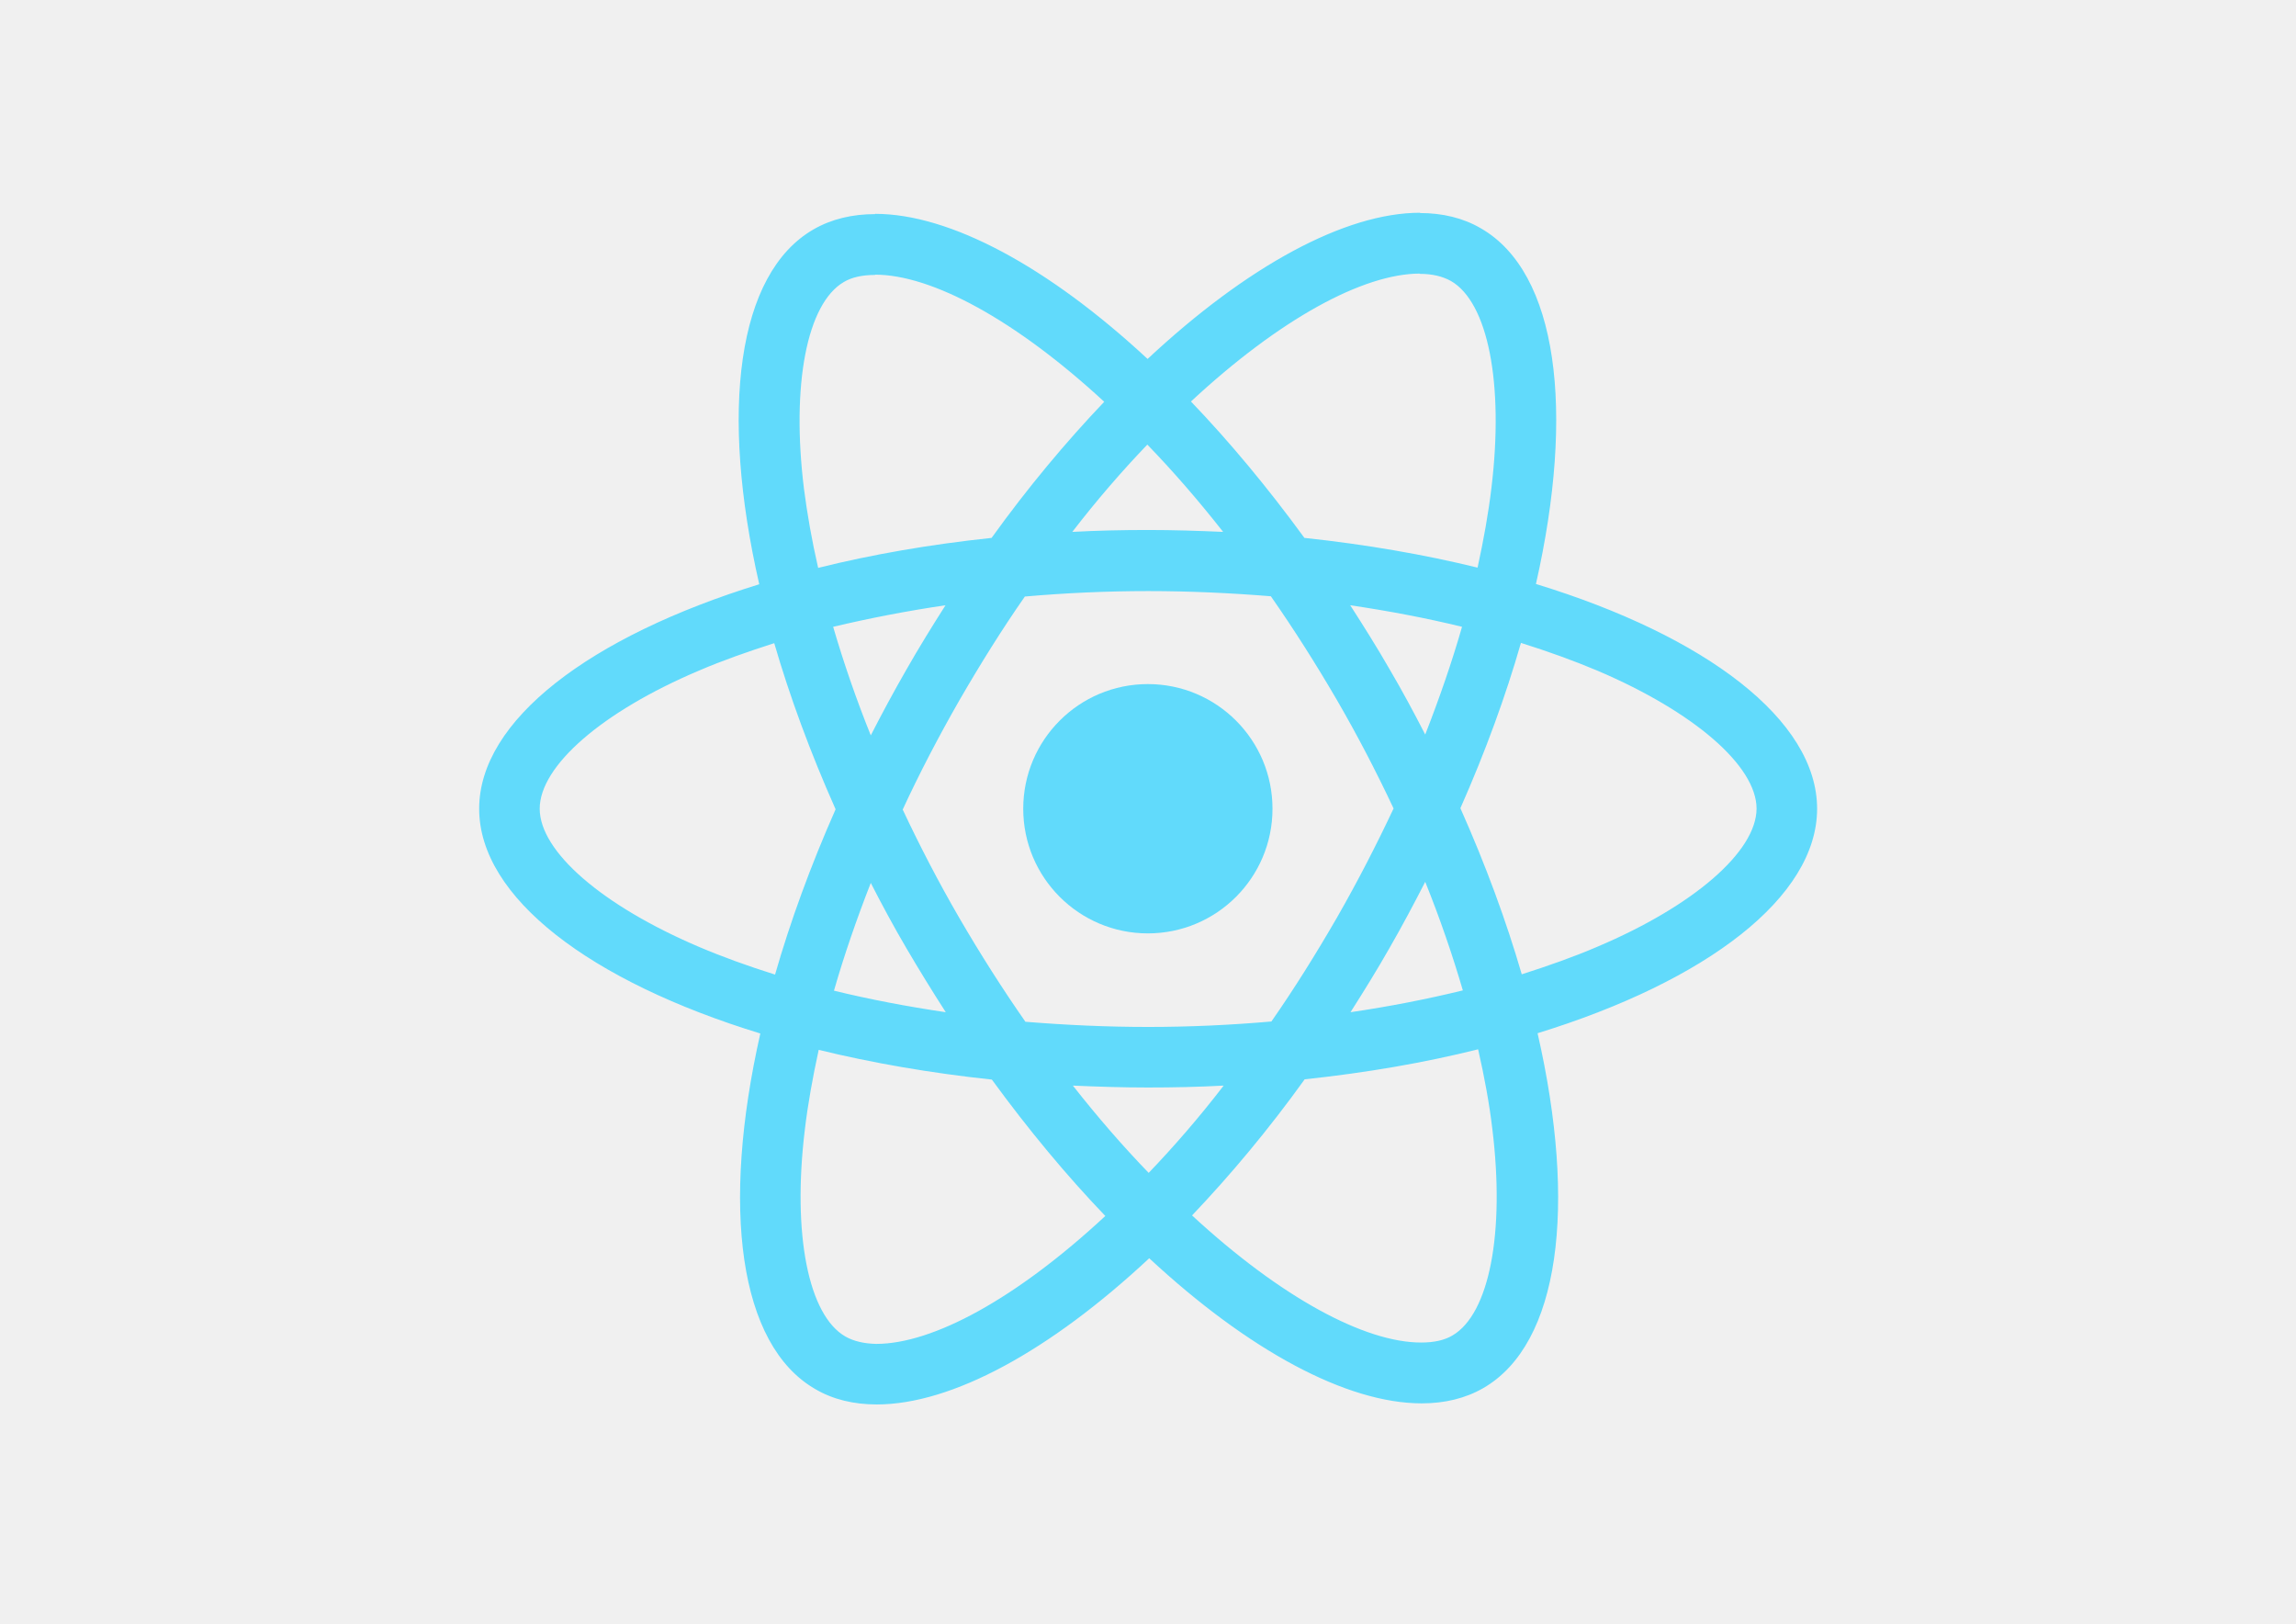
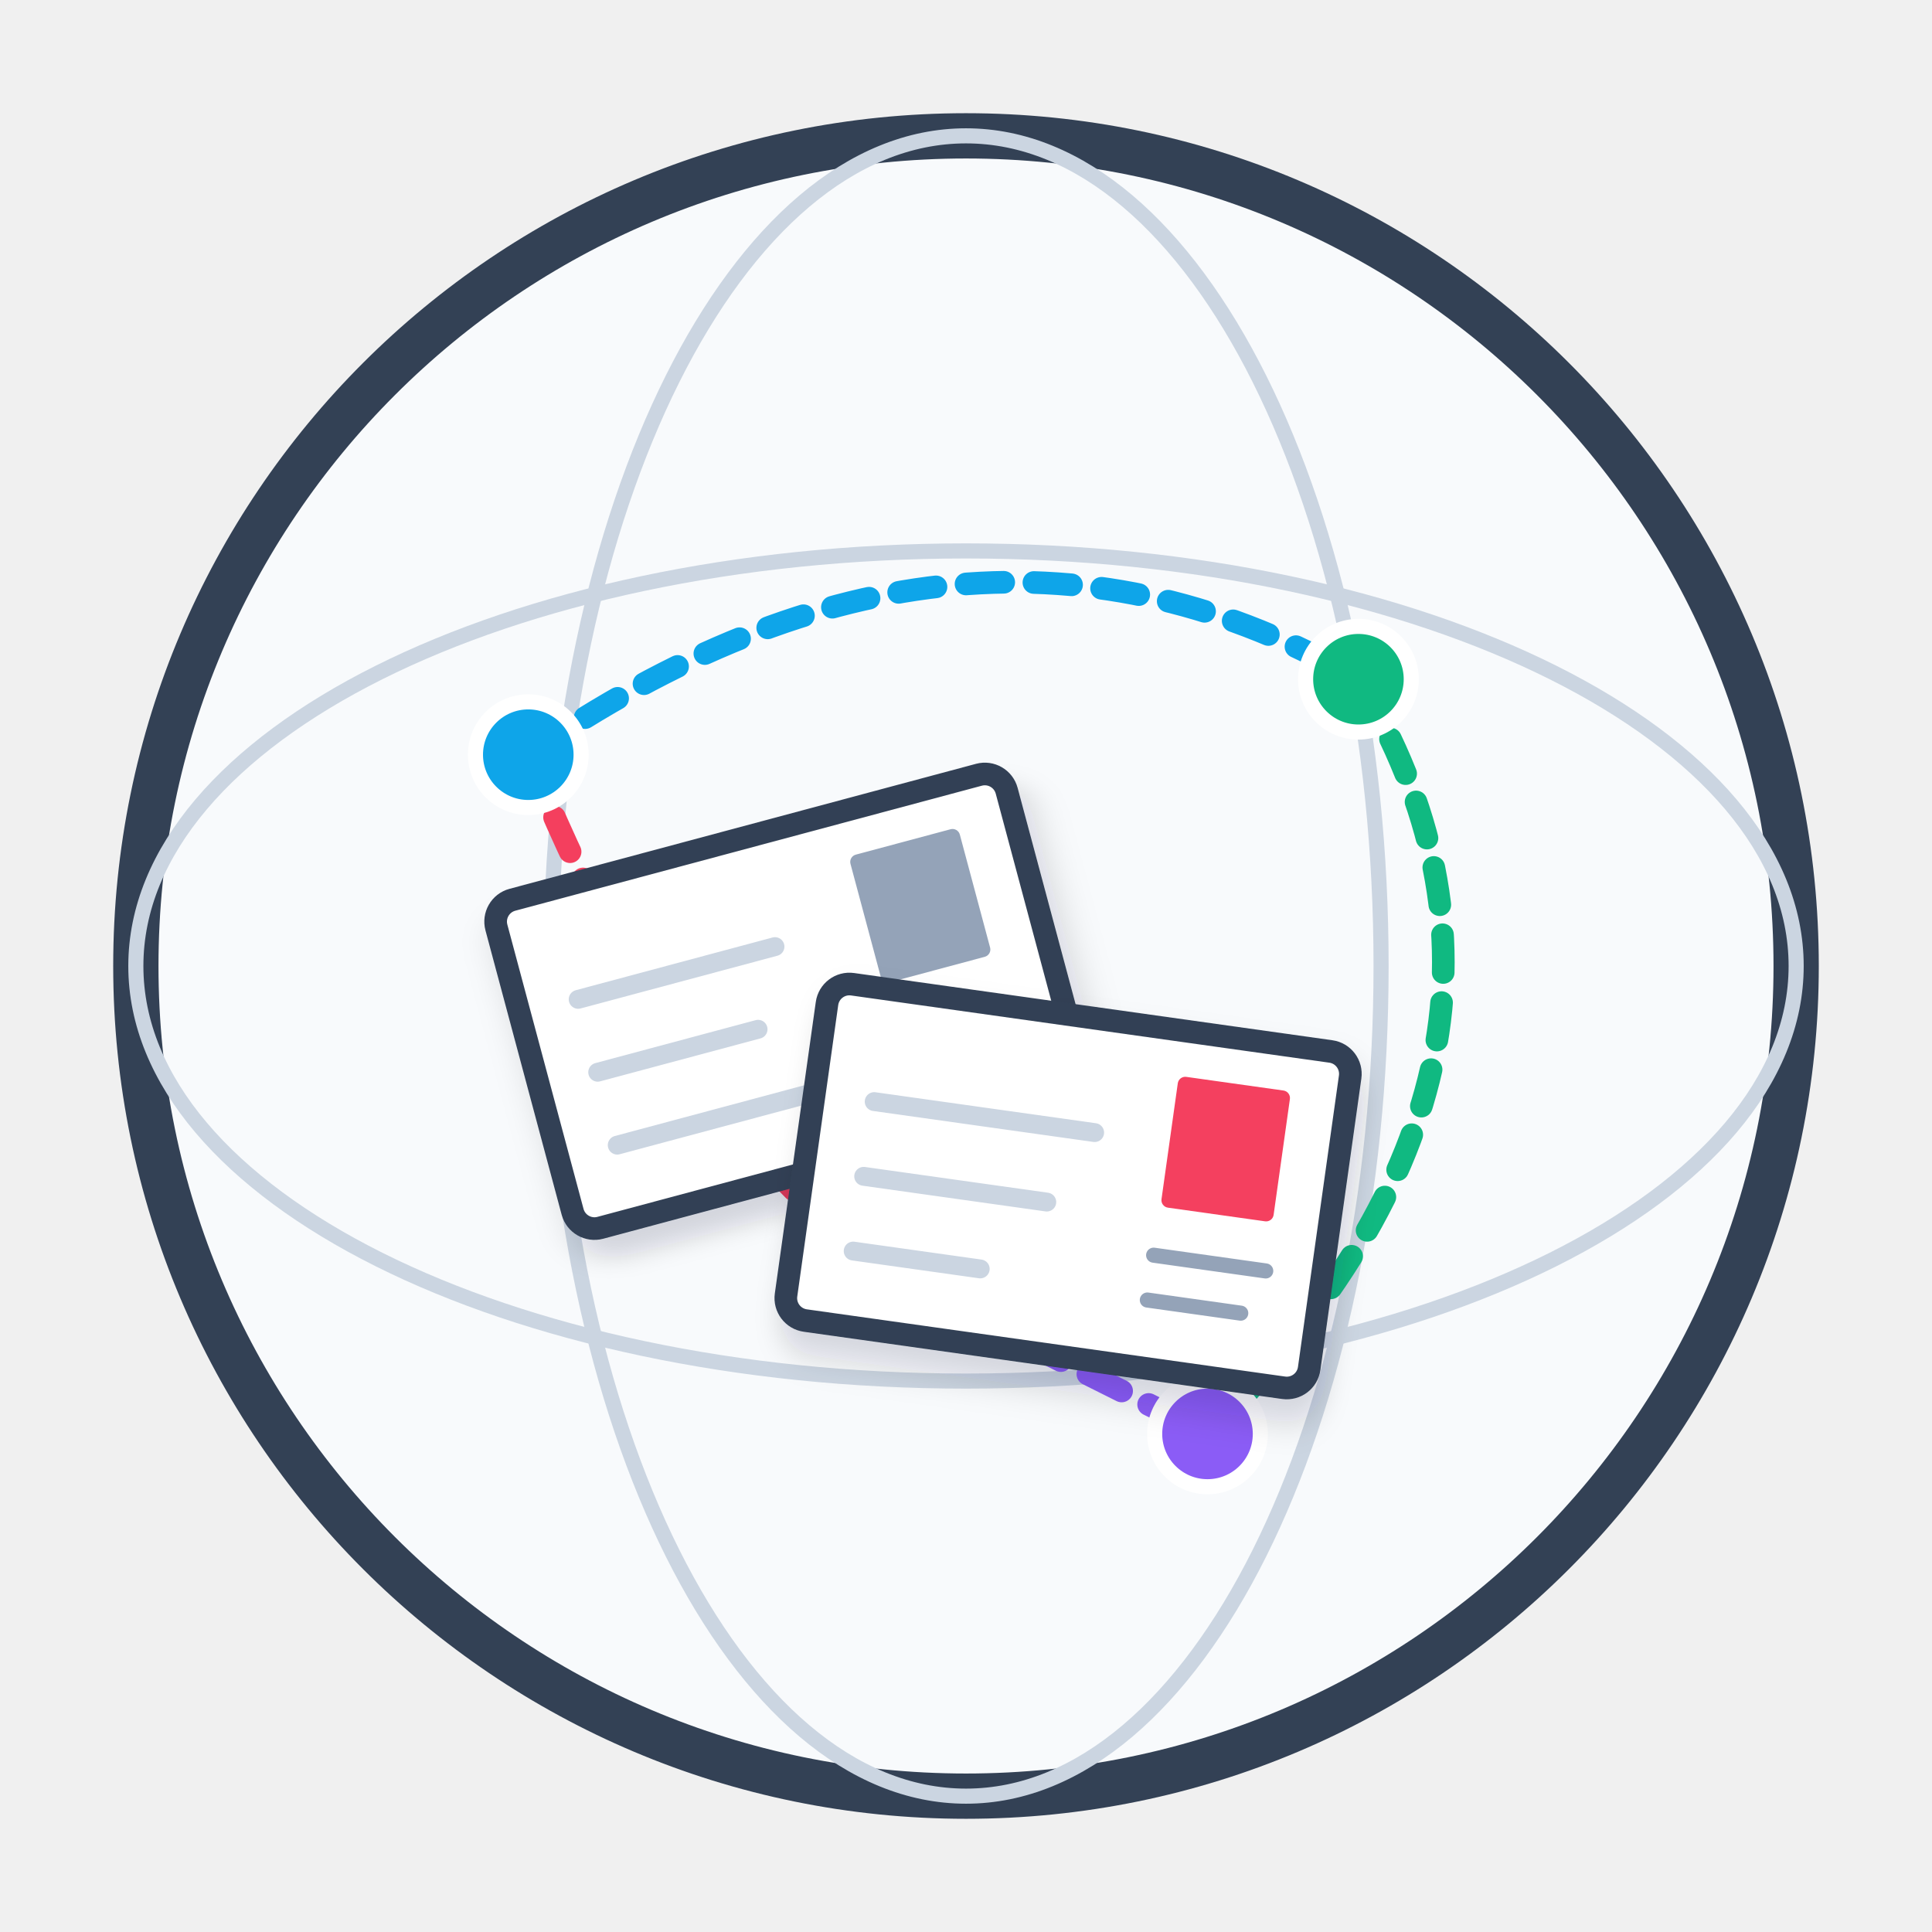
- <svg xmlns="http://www.w3.org/2000/svg" viewBox="0 0 841.9 595.3">
-   <g fill="#61DAFB">
-     <path d="M666.3 296.5c0-32.5-40.7-63.3-103.1-82.4 14.4-63.6 8-114.2-20.2-130.4-6.5-3.8-14.1-5.6-22.4-5.6v22.3c4.6 0 8.3.9 11.4 2.6 13.6 7.8 19.5 37.5 14.9 75.7-1.1 9.4-2.9 19.3-5.1 29.4-19.6-4.8-41-8.5-63.5-10.9-13.5-18.5-27.5-35.3-41.6-50 32.6-30.3 63.2-46.9 84-46.9V78c-27.5 0-63.5 19.6-99.9 53.6-36.4-33.8-72.4-53.2-99.9-53.2v22.3c20.7 0 51.4 16.5 84 46.6-14 14.7-28 31.4-41.3 49.9-22.6 2.4-44 6.1-63.6 11-2.3-10-4-19.7-5.2-29-4.7-38.2 1.1-67.9 14.6-75.8 3-1.8 6.9-2.6 11.5-2.6V78.5c-8.4 0-16 1.8-22.6 5.6-28.1 16.2-34.4 66.7-19.9 130.1-62.2 19.2-102.7 49.9-102.7 82.3 0 32.5 40.7 63.3 103.1 82.4-14.4 63.6-8 114.2 20.2 130.4 6.5 3.8 14.1 5.6 22.5 5.6 27.5 0 63.5-19.6 99.9-53.6 36.4 33.8 72.4 53.2 99.9 53.2 8.4 0 16-1.8 22.6-5.6 28.1-16.2 34.4-66.7 19.9-130.1 62-19.1 102.5-49.9 102.5-82.3zm-130.2-66.7c-3.7 12.9-8.3 26.2-13.5 39.5-4.1-8-8.4-16-13.1-24-4.6-8-9.5-15.8-14.4-23.4 14.2 2.1 27.9 4.7 41 7.9zm-45.8 106.5c-7.8 13.5-15.8 26.3-24.1 38.2-14.9 1.3-30 2-45.2 2-15.1 0-30.2-.7-45-1.9-8.3-11.9-16.4-24.6-24.2-38-7.6-13.1-14.5-26.4-20.8-39.8 6.2-13.4 13.2-26.8 20.7-39.9 7.8-13.5 15.8-26.3 24.1-38.2 14.9-1.3 30-2 45.2-2 15.1 0 30.2.7 45 1.9 8.3 11.9 16.4 24.6 24.2 38 7.6 13.1 14.5 26.4 20.8 39.8-6.3 13.4-13.2 26.8-20.7 39.9zm32.3-13c5.4 13.4 10 26.8 13.8 39.8-13.1 3.2-26.9 5.9-41.2 8 4.9-7.7 9.8-15.6 14.4-23.7 4.6-8 8.9-16.1 13-24.1zM421.2 430c-9.3-9.6-18.6-20.3-27.8-32 9 .4 18.2.7 27.5.7 9.4 0 18.7-.2 27.8-.7-9 11.7-18.3 22.4-27.5 32zm-74.4-58.9c-14.2-2.1-27.9-4.7-41-7.9 3.7-12.9 8.3-26.2 13.5-39.5 4.1 8 8.4 16 13.1 24 4.7 8 9.5 15.8 14.4 23.4zM420.7 163c9.3 9.6 18.6 20.3 27.8 32-9-.4-18.2-.7-27.5-.7-9.4 0-18.7.2-27.8.7 9-11.7 18.3-22.4 27.5-32zm-74 58.9c-4.9 7.7-9.8 15.6-14.4 23.7-4.6 8-8.9 16-13 24-5.4-13.4-10-26.8-13.8-39.8 13.1-3.1 26.9-5.8 41.2-7.9zm-90.5 125.2c-35.4-15.1-58.3-34.9-58.3-50.6 0-15.7 22.9-35.6 58.3-50.6 8.6-3.7 18-7 27.7-10.1 5.7 19.6 13.2 40 22.5 60.9-9.2 20.8-16.6 41.1-22.2 60.6-9.9-3.1-19.3-6.5-28-10.2zM310 490c-13.6-7.8-19.5-37.5-14.9-75.7 1.1-9.4 2.9-19.3 5.1-29.4 19.6 4.8 41 8.5 63.5 10.9 13.5 18.5 27.5 35.3 41.6 50-32.6 30.3-63.2 46.9-84 46.9-4.5-.1-8.3-1-11.3-2.7zm237.2-76.2c4.7 38.2-1.1 67.9-14.6 75.8-3 1.8-6.9 2.6-11.5 2.6-20.7 0-51.4-16.5-84-46.6 14-14.7 28-31.4 41.3-49.9 22.6-2.4 44-6.1 63.6-11 2.3 10.1 4.1 19.8 5.2 29.1zm38.5-66.7c-8.6 3.7-18 7-27.7 10.1-5.7-19.6-13.2-40-22.5-60.9 9.2-20.8 16.6-41.1 22.2-60.6 9.9 3.1 19.3 6.5 28.1 10.2 35.4 15.1 58.3 34.9 58.3 50.6-.1 15.7-23 35.6-58.4 50.6zM320.8 78.4z" />
-     <circle cx="420.9" cy="296.5" r="45.7" />
-     <path d="M520.5 78.1z" />
+ <svg xmlns="http://www.w3.org/2000/svg" viewBox="0 0 512 512" width="100%" height="100%">
+   <defs>
+     <filter id="shadow" x="-10%" y="-10%" width="120%" height="120%">
+       <feDropShadow dx="2" dy="6" stdDeviation="4" flood-color="#0f172a" flood-opacity="0.15" />
+     </filter>
+   </defs>
+   <g id="postcrossing-viz-logo">
+     <circle cx="256" cy="256" r="220" fill="#f8fafc" stroke="#334155" stroke-width="12" />
+     <ellipse cx="256" cy="256" rx="110" ry="220" fill="none" stroke="#cbd5e1" stroke-width="4" />
+     <ellipse cx="256" cy="256" rx="220" ry="110" fill="none" stroke="#cbd5e1" stroke-width="4" />
+     <path d="M 140 200 Q 256 120 360 180" fill="none" stroke="#0ea5e9" stroke-width="6" stroke-dasharray="10 8" stroke-linecap="round" />
+     <path d="M 360 180 Q 420 280 320 380" fill="none" stroke="#10b981" stroke-width="6" stroke-dasharray="10 8" stroke-linecap="round" />
+     <path d="M 140 200 Q 180 300 240 340" fill="none" stroke="#f43f5e" stroke-width="6" stroke-dasharray="10 8" stroke-linecap="round" />
+     <path d="M 240 340 Q 280 360 320 380" fill="none" stroke="#8b5cf6" stroke-width="6" stroke-dasharray="10 8" stroke-linecap="round" />
+     <circle cx="140" cy="200" r="14" fill="#0ea5e9" stroke="#ffffff" stroke-width="4" />
+     <circle cx="360" cy="180" r="14" fill="#10b981" stroke="#ffffff" stroke-width="4" />
+     <circle cx="240" cy="340" r="14" fill="#f43f5e" stroke="#ffffff" stroke-width="4" />
+     <circle cx="320" cy="380" r="14" fill="#8b5cf6" stroke="#ffffff" stroke-width="4" />
+     <g transform="translate(130, 240) rotate(-15)" filter="url(#shadow)">
+       <rect width="140" height="90" rx="6" fill="#ffffff" stroke="#334155" stroke-width="6" />
+       <rect x="95" y="12" width="30" height="35" fill="#94a3b8" rx="2" />
+       <line x1="16" y1="30" x2="70" y2="30" stroke="#cbd5e1" stroke-width="5" stroke-linecap="round" />
+       <line x1="16" y1="50" x2="60" y2="50" stroke="#cbd5e1" stroke-width="5" stroke-linecap="round" />
+       <line x1="16" y1="70" x2="80" y2="70" stroke="#cbd5e1" stroke-width="5" stroke-linecap="round" />
+       <line x1="95" y1="60" x2="125" y2="60" stroke="#94a3b8" stroke-width="4" stroke-linecap="round" />
+       <line x1="95" y1="72" x2="115" y2="72" stroke="#94a3b8" stroke-width="4" stroke-linecap="round" />
+     </g>
+     <g transform="translate(220, 260) rotate(8)" filter="url(#shadow)">
+       <rect width="140" height="90" rx="6" fill="#ffffff" stroke="#334155" stroke-width="6" />
+       <rect x="95" y="12" width="30" height="35" fill="#f43f5e" rx="2" />
+       <line x1="16" y1="30" x2="75" y2="30" stroke="#cbd5e1" stroke-width="5" stroke-linecap="round" />
+       <line x1="16" y1="50" x2="65" y2="50" stroke="#cbd5e1" stroke-width="5" stroke-linecap="round" />
+       <line x1="16" y1="70" x2="50" y2="70" stroke="#cbd5e1" stroke-width="5" stroke-linecap="round" />
+       <line x1="95" y1="60" x2="125" y2="60" stroke="#94a3b8" stroke-width="4" stroke-linecap="round" />
+       <line x1="95" y1="72" x2="120" y2="72" stroke="#94a3b8" stroke-width="4" stroke-linecap="round" />
+     </g>
  </g>
</svg>
